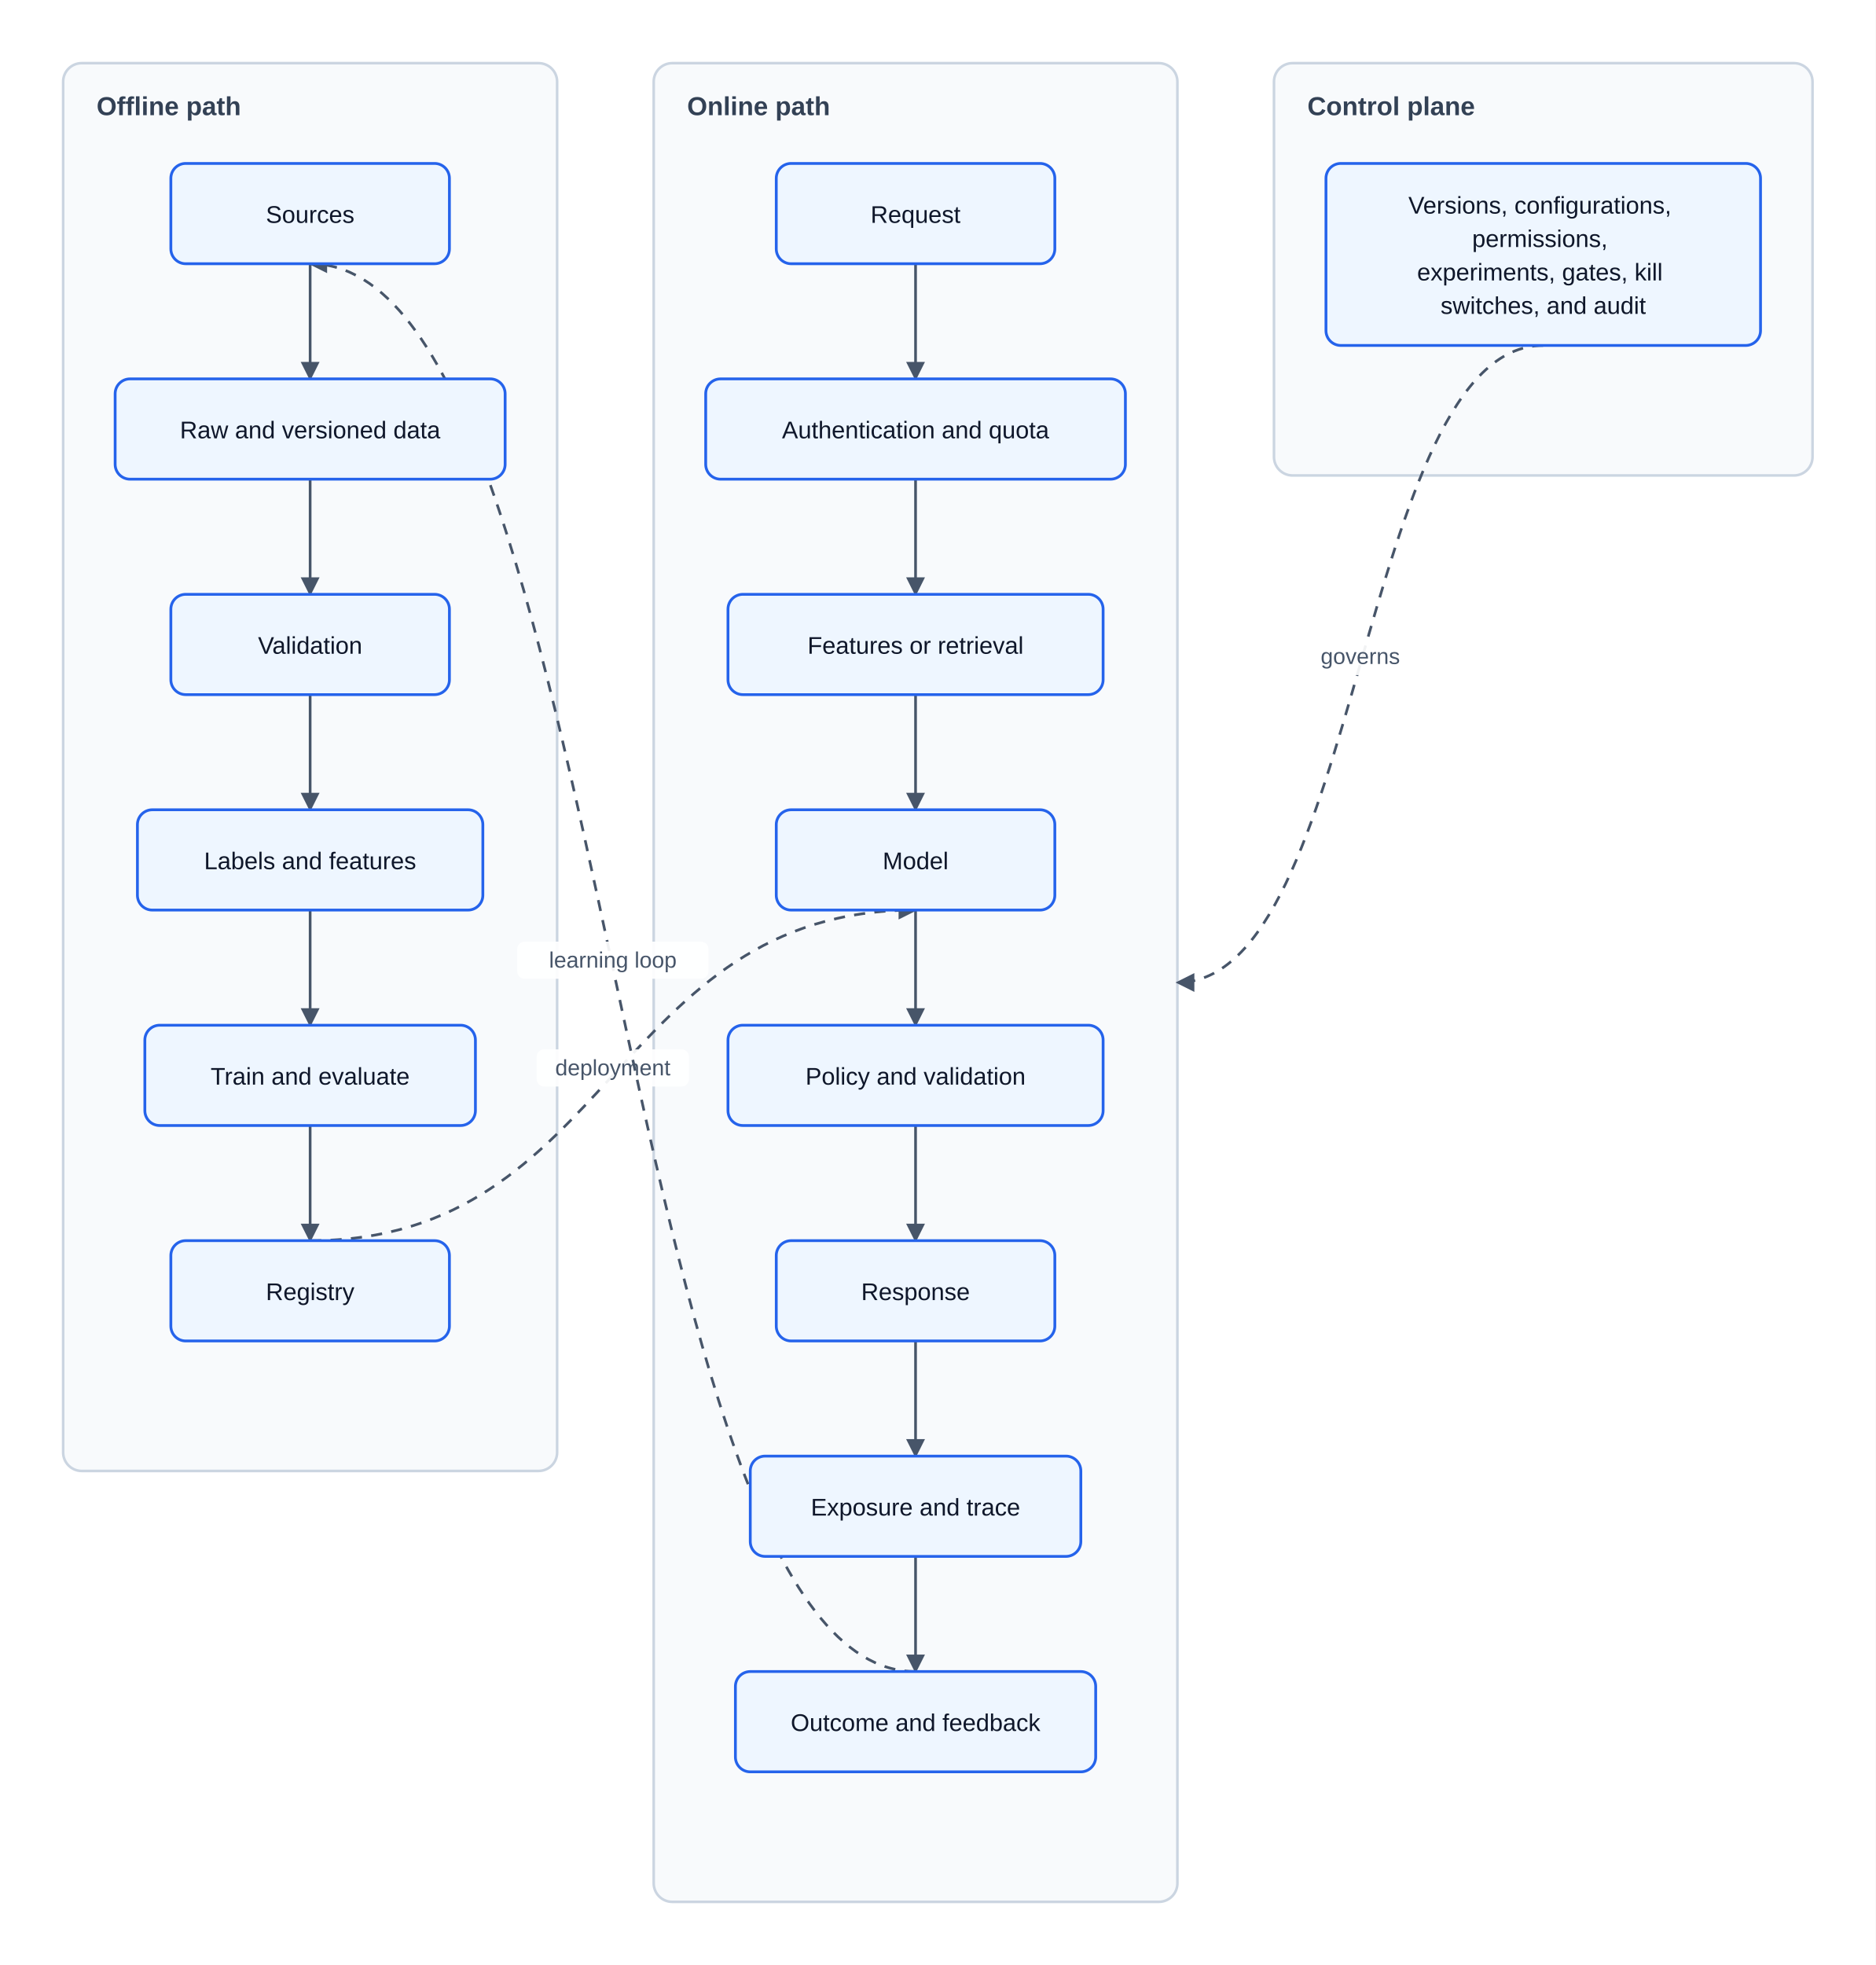
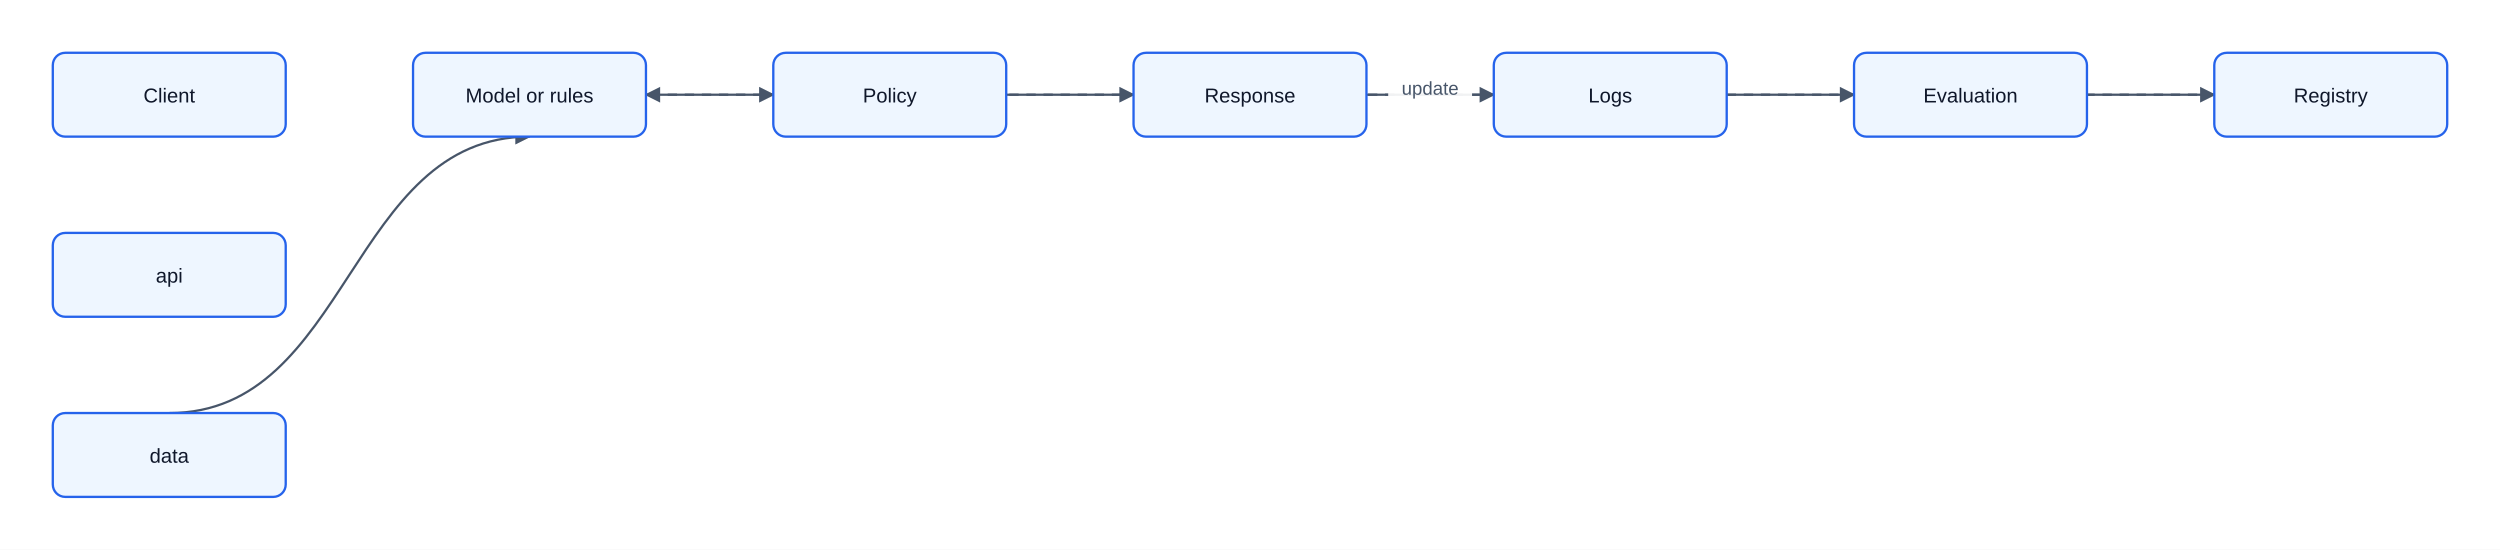
- <svg xmlns="http://www.w3.org/2000/svg" width="1010" height="1058" viewBox="0 0 1010 1058" role="img" aria-labelledby="title desc">
+ <svg xmlns="http://www.w3.org/2000/svg" width="1610" height="354" viewBox="0 0 1610 354" role="img" aria-labelledby="title desc">
  <defs>
    <marker id="arrow" viewBox="0 0 10 10" refX="9" refY="5" markerWidth="7" markerHeight="7" orient="auto-start-reverse">
      <path d="M 0 0 L 10 5 L 0 10 z" fill="#475569" />
    </marker>
  </defs>
  <style>
.canvas{fill:#ffffff}.group{fill:#f8fafc;stroke:#cbd5e1;stroke-width:1.4}.group-title{font:600 14px Arial,sans-serif;fill:#334155}.node{fill:#eef6ff;stroke:#2563eb;stroke-width:1.5}.diamond{fill:#fff7ed;stroke:#ea580c;stroke-width:1.5}.node-text{font:13px Arial,sans-serif;fill:#0f172a}.edge{fill:none;stroke:#475569;stroke-width:1.45}.edge-label{font:12px Arial,sans-serif;fill:#475569}.label-bg{fill:#ffffff;opacity:.92}
</style>
-   <rect class="canvas" x="0" y="0" width="1010" height="1058" />
-   <rect class="group" x="34.0" y="34.0" width="266.0" height="758.0" rx="10" />
-   <text class="group-title" x="52.0" y="62.0">Offline path</text>
-   <rect class="group" x="352.0" y="34.0" width="282.0" height="990.0" rx="10" />
-   <text class="group-title" x="370.0" y="62.0">Online path</text>
-   <rect class="group" x="686.0" y="34.0" width="290.0" height="222.0" rx="10" />
-   <text class="group-title" x="704.0" y="62.0">Control plane</text>
-   <path class="edge" d="M 167.0 142.0 L 167.0 204.0" marker-end="url(#arrow)" />
-   <path class="edge" d="M 167.0 258.0 L 167.0 320.0" marker-end="url(#arrow)" />
-   <path class="edge" d="M 167.0 374.0 L 167.0 436.0" marker-end="url(#arrow)" />
-   <path class="edge" d="M 167.0 490.0 L 167.0 552.0" marker-end="url(#arrow)" />
-   <path class="edge" d="M 167.0 606.0 L 167.0 668.0" marker-end="url(#arrow)" />
-   <path class="edge" d="M 493.0 142.0 L 493.0 204.0" marker-end="url(#arrow)" />
-   <path class="edge" d="M 493.0 258.0 L 493.0 320.0" marker-end="url(#arrow)" />
-   <path class="edge" d="M 493.0 374.0 L 493.0 436.0" marker-end="url(#arrow)" />
-   <path class="edge" d="M 493.0 490.0 L 493.0 552.0" marker-end="url(#arrow)" />
-   <path class="edge" d="M 493.0 606.0 L 493.0 668.0" marker-end="url(#arrow)" />
-   <path class="edge" d="M 493.0 722.0 L 493.0 784.0" marker-end="url(#arrow)" />
-   <path class="edge" d="M 493.0 838.0 L 493.0 900.0" marker-end="url(#arrow)" />
-   <path class="edge" d="M 167.0 668.0 C 330.0 668.0, 330.0 490.0, 493.0 490.0" marker-end="url(#arrow)" stroke-dasharray="6 5" />
-   <rect class="label-bg" x="289.0" y="565.0" width="82.0" height="20" rx="4" />
-   <text class="edge-label" x="330.0" y="579.0" text-anchor="middle">deployment</text>
-   <path class="edge" d="M 493.0 900.0 C 330.0 900.0, 330.0 142.0, 167.0 142.0" marker-end="url(#arrow)" stroke-dasharray="6 5" />
-   <rect class="label-bg" x="278.5" y="507.0" width="103.0" height="20" rx="4" />
-   <text class="edge-label" x="330.0" y="521.0" text-anchor="middle">learning loop</text>
-   <path class="edge" d="M 831.0 186.0 C 732.5 186.0, 732.5 529.0, 634.0 529.0" marker-end="url(#arrow)" stroke-dasharray="6 5" />
-   <rect class="label-bg" x="702.0" y="343.5" width="61.0" height="20" rx="4" />
-   <text class="edge-label" x="732.5" y="357.5" text-anchor="middle">governs</text>
-   <rect class="node" x="92.0" y="88.0" width="150" height="54" rx="8" />
-   <text class="node-text" x="167.0" y="120.0" text-anchor="middle">
-     <tspan x="167.0" dy="0">Sources</tspan>
+   <rect class="canvas" x="0" y="0" width="1610" height="354" />
+   <path class="edge" d="M 109.0 266.0 C 225.0 266.0, 225.0 88.0, 341.0 88.0" marker-end="url(#arrow)" />
+   <path class="edge" d="M 416.0 61.0 L 498.0 61.0" marker-end="url(#arrow)" />
+   <path class="edge" d="M 648.0 61.0 L 730.0 61.0" marker-end="url(#arrow)" />
+   <path class="edge" d="M 880.0 61.0 L 962.0 61.0" marker-end="url(#arrow)" />
+   <path class="edge" d="M 1112.0 61.0 L 1194.0 61.0" marker-end="url(#arrow)" />
+   <path class="edge" d="M 1344.0 61.0 L 1426.0 61.0" marker-end="url(#arrow)" />
+   <path class="edge" d="M 1426.0 61.0 L 416.0 61.0" marker-end="url(#arrow)" stroke-dasharray="6 5" />
+   <rect class="label-bg" x="894.0" y="47.0" width="54.0" height="20" rx="4" />
+   <text class="edge-label" x="921.0" y="61.0" text-anchor="middle">update</text>
+   <rect class="node" x="34.0" y="34.0" width="150" height="54" rx="8" />
+   <text class="node-text" x="109.0" y="66.0" text-anchor="middle">
+     <tspan x="109.0" dy="0">Client</tspan>
  </text>
-   <rect class="node" x="62.0" y="204.0" width="210" height="54" rx="8" />
-   <text class="node-text" x="167.0" y="236.0" text-anchor="middle">
-     <tspan x="167.0" dy="0">Raw and versioned data</tspan>
+   <rect class="node" x="34.0" y="150.0" width="150" height="54" rx="8" />
+   <text class="node-text" x="109.0" y="182.0" text-anchor="middle">
+     <tspan x="109.0" dy="0">api</tspan>
  </text>
-   <rect class="node" x="92.0" y="320.0" width="150" height="54" rx="8" />
-   <text class="node-text" x="167.0" y="352.0" text-anchor="middle">
-     <tspan x="167.0" dy="0">Validation</tspan>
+   <rect class="node" x="34.0" y="266.0" width="150" height="54" rx="8" />
+   <text class="node-text" x="109.0" y="298.0" text-anchor="middle">
+     <tspan x="109.0" dy="0">data</tspan>
  </text>
-   <rect class="node" x="74.0" y="436.0" width="186" height="54" rx="8" />
-   <text class="node-text" x="167.0" y="468.0" text-anchor="middle">
-     <tspan x="167.0" dy="0">Labels and features</tspan>
+   <rect class="node" x="266.0" y="34.0" width="150" height="54" rx="8" />
+   <text class="node-text" x="341.0" y="66.0" text-anchor="middle">
+     <tspan x="341.0" dy="0">Model or rules</tspan>
  </text>
-   <rect class="node" x="78.0" y="552.0" width="178" height="54" rx="8" />
-   <text class="node-text" x="167.0" y="584.0" text-anchor="middle">
-     <tspan x="167.0" dy="0">Train and evaluate</tspan>
+   <rect class="node" x="498.0" y="34.0" width="150" height="54" rx="8" />
+   <text class="node-text" x="573.0" y="66.0" text-anchor="middle">
+     <tspan x="573.0" dy="0">Policy</tspan>
  </text>
-   <rect class="node" x="92.0" y="668.0" width="150" height="54" rx="8" />
-   <text class="node-text" x="167.0" y="700.0" text-anchor="middle">
-     <tspan x="167.0" dy="0">Registry</tspan>
+   <rect class="node" x="730.0" y="34.0" width="150" height="54" rx="8" />
+   <text class="node-text" x="805.0" y="66.0" text-anchor="middle">
+     <tspan x="805.0" dy="0">Response</tspan>
  </text>
-   <rect class="node" x="418.0" y="88.0" width="150" height="54" rx="8" />
-   <text class="node-text" x="493.0" y="120.0" text-anchor="middle">
-     <tspan x="493.0" dy="0">Request</tspan>
+   <rect class="node" x="962.0" y="34.0" width="150" height="54" rx="8" />
+   <text class="node-text" x="1037.0" y="66.0" text-anchor="middle">
+     <tspan x="1037.0" dy="0">Logs</tspan>
  </text>
-   <rect class="node" x="380.0" y="204.0" width="226" height="54" rx="8" />
-   <text class="node-text" x="493.0" y="236.0" text-anchor="middle">
-     <tspan x="493.0" dy="0">Authentication and quota</tspan>
+   <rect class="node" x="1194.0" y="34.0" width="150" height="54" rx="8" />
+   <text class="node-text" x="1269.0" y="66.0" text-anchor="middle">
+     <tspan x="1269.0" dy="0">Evaluation</tspan>
  </text>
-   <rect class="node" x="392.0" y="320.0" width="202" height="54" rx="8" />
-   <text class="node-text" x="493.0" y="352.0" text-anchor="middle">
-     <tspan x="493.0" dy="0">Features or retrieval</tspan>
-   </text>
-   <rect class="node" x="418.0" y="436.0" width="150" height="54" rx="8" />
-   <text class="node-text" x="493.0" y="468.0" text-anchor="middle">
-     <tspan x="493.0" dy="0">Model</tspan>
-   </text>
-   <rect class="node" x="392.0" y="552.0" width="202" height="54" rx="8" />
-   <text class="node-text" x="493.0" y="584.0" text-anchor="middle">
-     <tspan x="493.0" dy="0">Policy and validation</tspan>
-   </text>
-   <rect class="node" x="418.0" y="668.0" width="150" height="54" rx="8" />
-   <text class="node-text" x="493.0" y="700.0" text-anchor="middle">
-     <tspan x="493.0" dy="0">Response</tspan>
-   </text>
-   <rect class="node" x="404.0" y="784.0" width="178" height="54" rx="8" />
-   <text class="node-text" x="493.0" y="816.0" text-anchor="middle">
-     <tspan x="493.0" dy="0">Exposure and trace</tspan>
-   </text>
-   <rect class="node" x="396.0" y="900.0" width="194" height="54" rx="8" />
-   <text class="node-text" x="493.0" y="932.0" text-anchor="middle">
-     <tspan x="493.0" dy="0">Outcome and feedback</tspan>
-   </text>
-   <rect class="node" x="714.0" y="88.0" width="234" height="98" rx="8" />
-   <text class="node-text" x="831.0" y="142.0" text-anchor="middle">
-     <tspan x="831.0" dy="-27">Versions, configurations,</tspan>
-     <tspan x="831.0" dy="18">permissions,</tspan>
-     <tspan x="831.0" dy="18">experiments, gates, kill</tspan>
-     <tspan x="831.0" dy="18">switches, and audit</tspan>
+   <rect class="node" x="1426.0" y="34.0" width="150" height="54" rx="8" />
+   <text class="node-text" x="1501.0" y="66.0" text-anchor="middle">
+     <tspan x="1501.0" dy="0">Registry</tspan>
  </text>
</svg>
